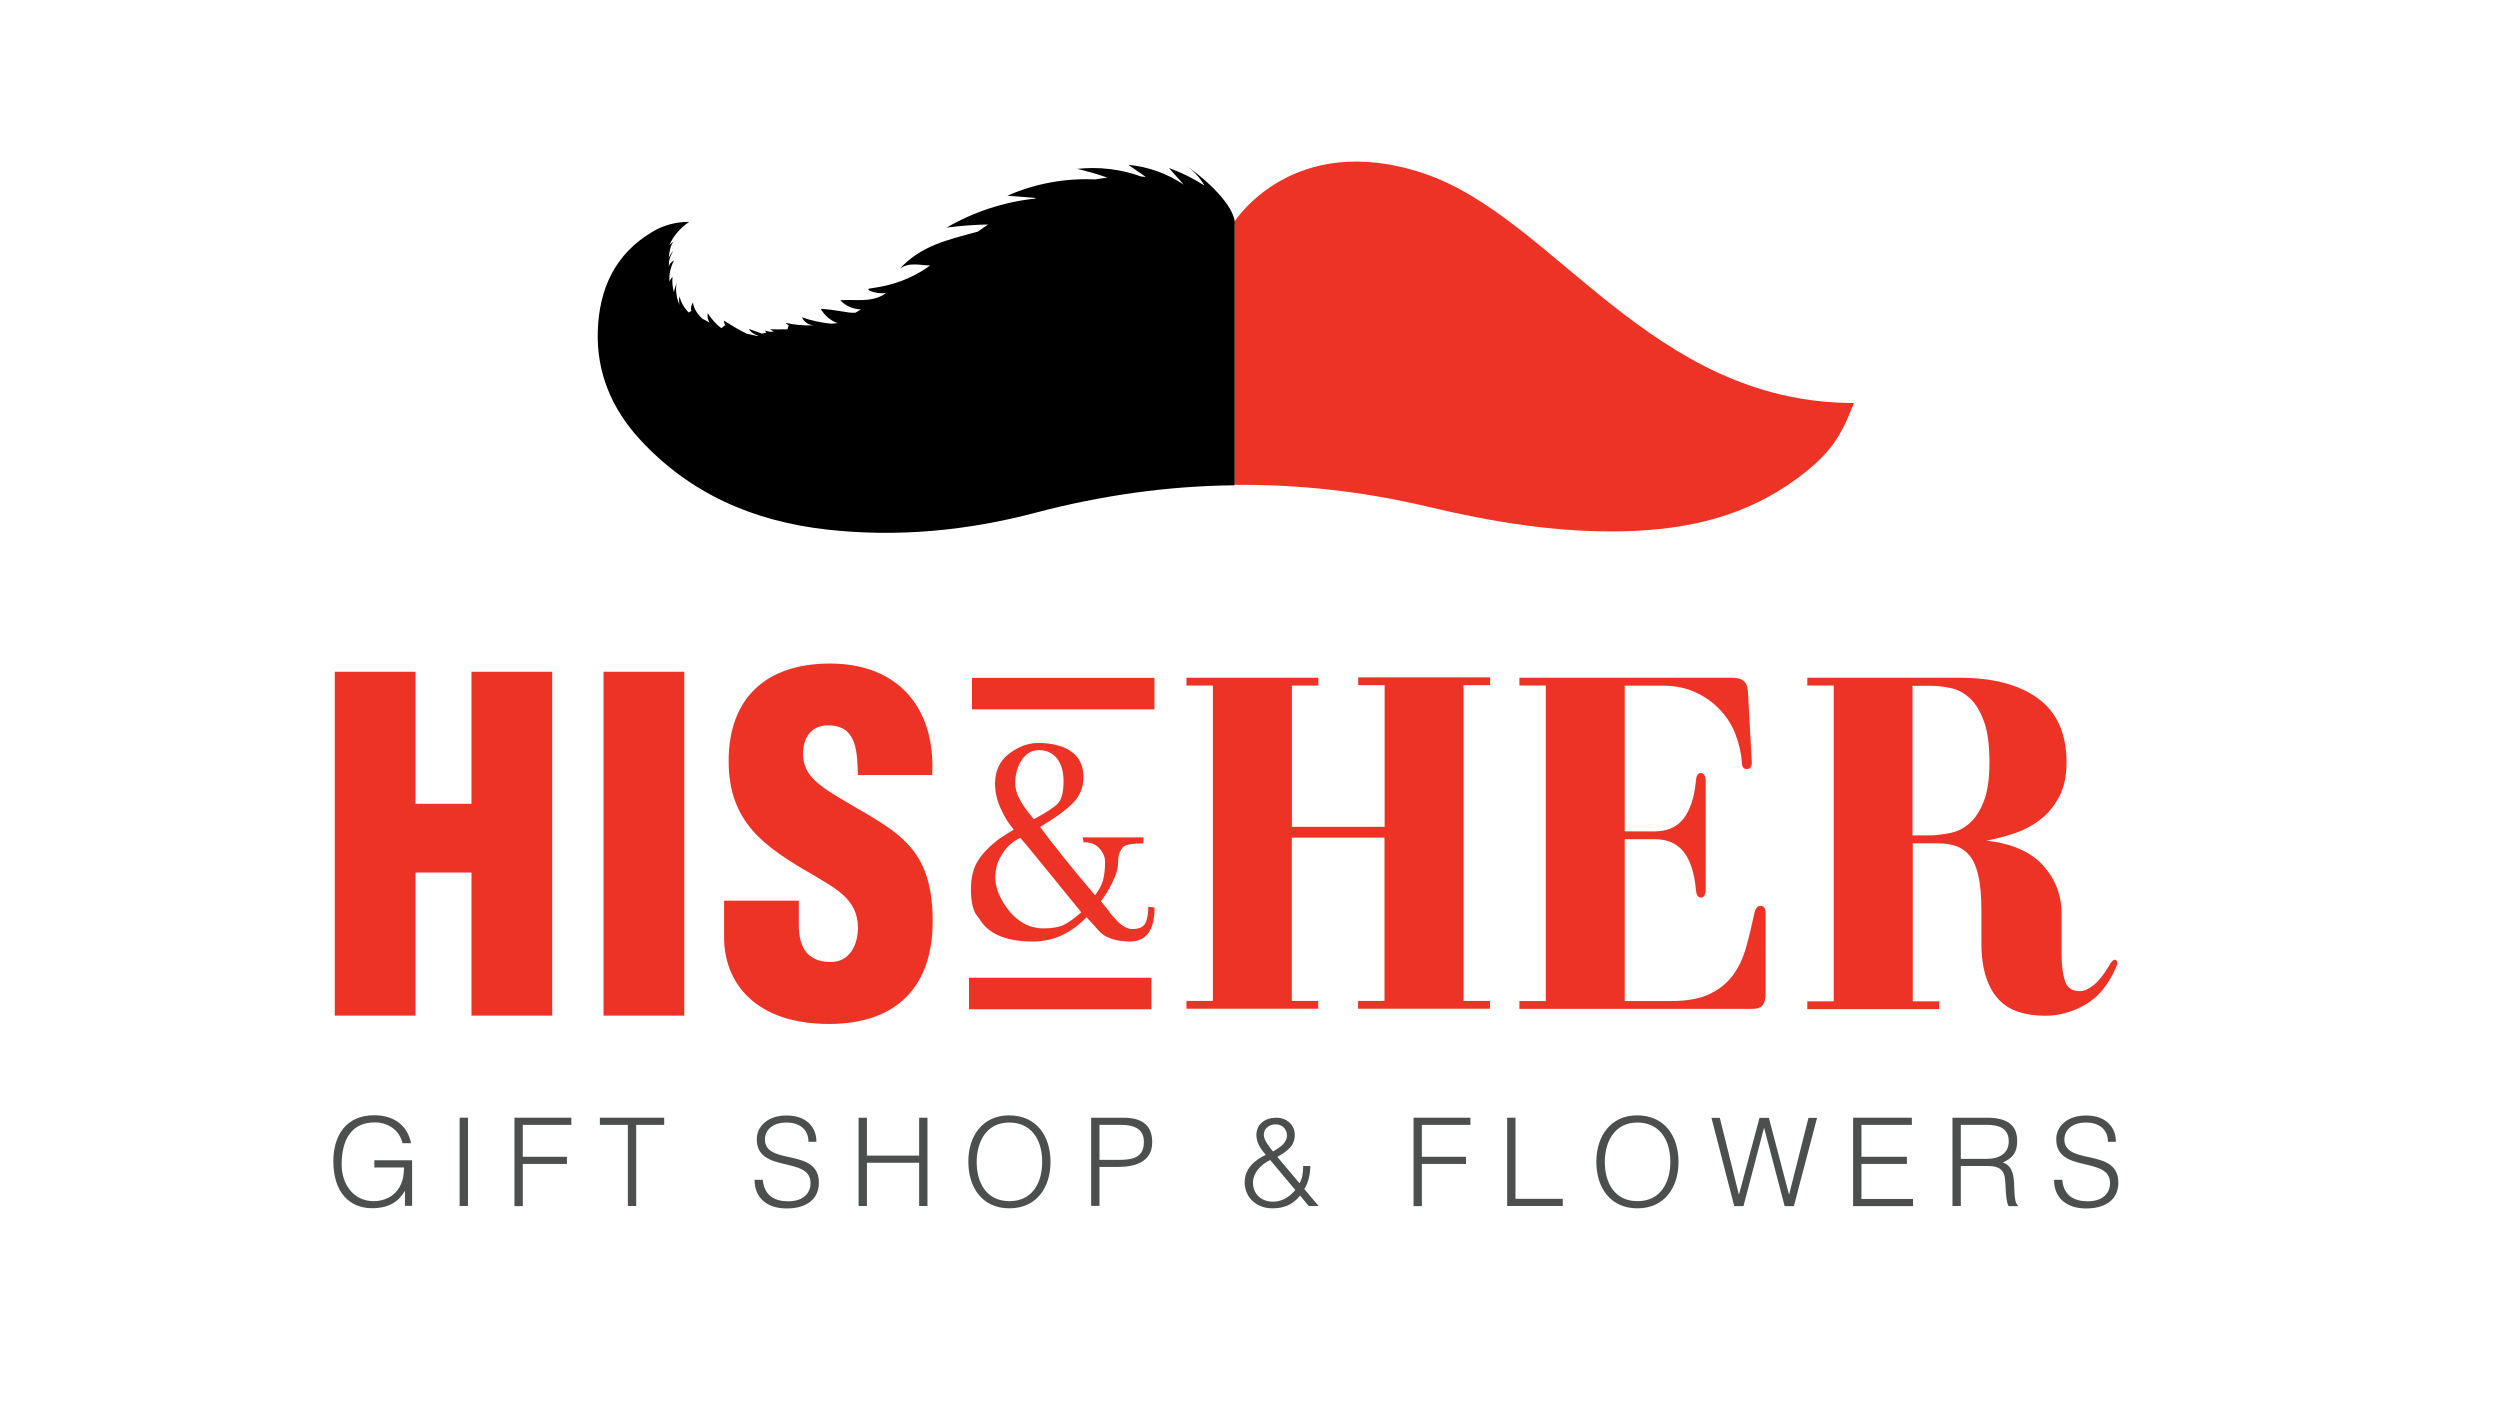
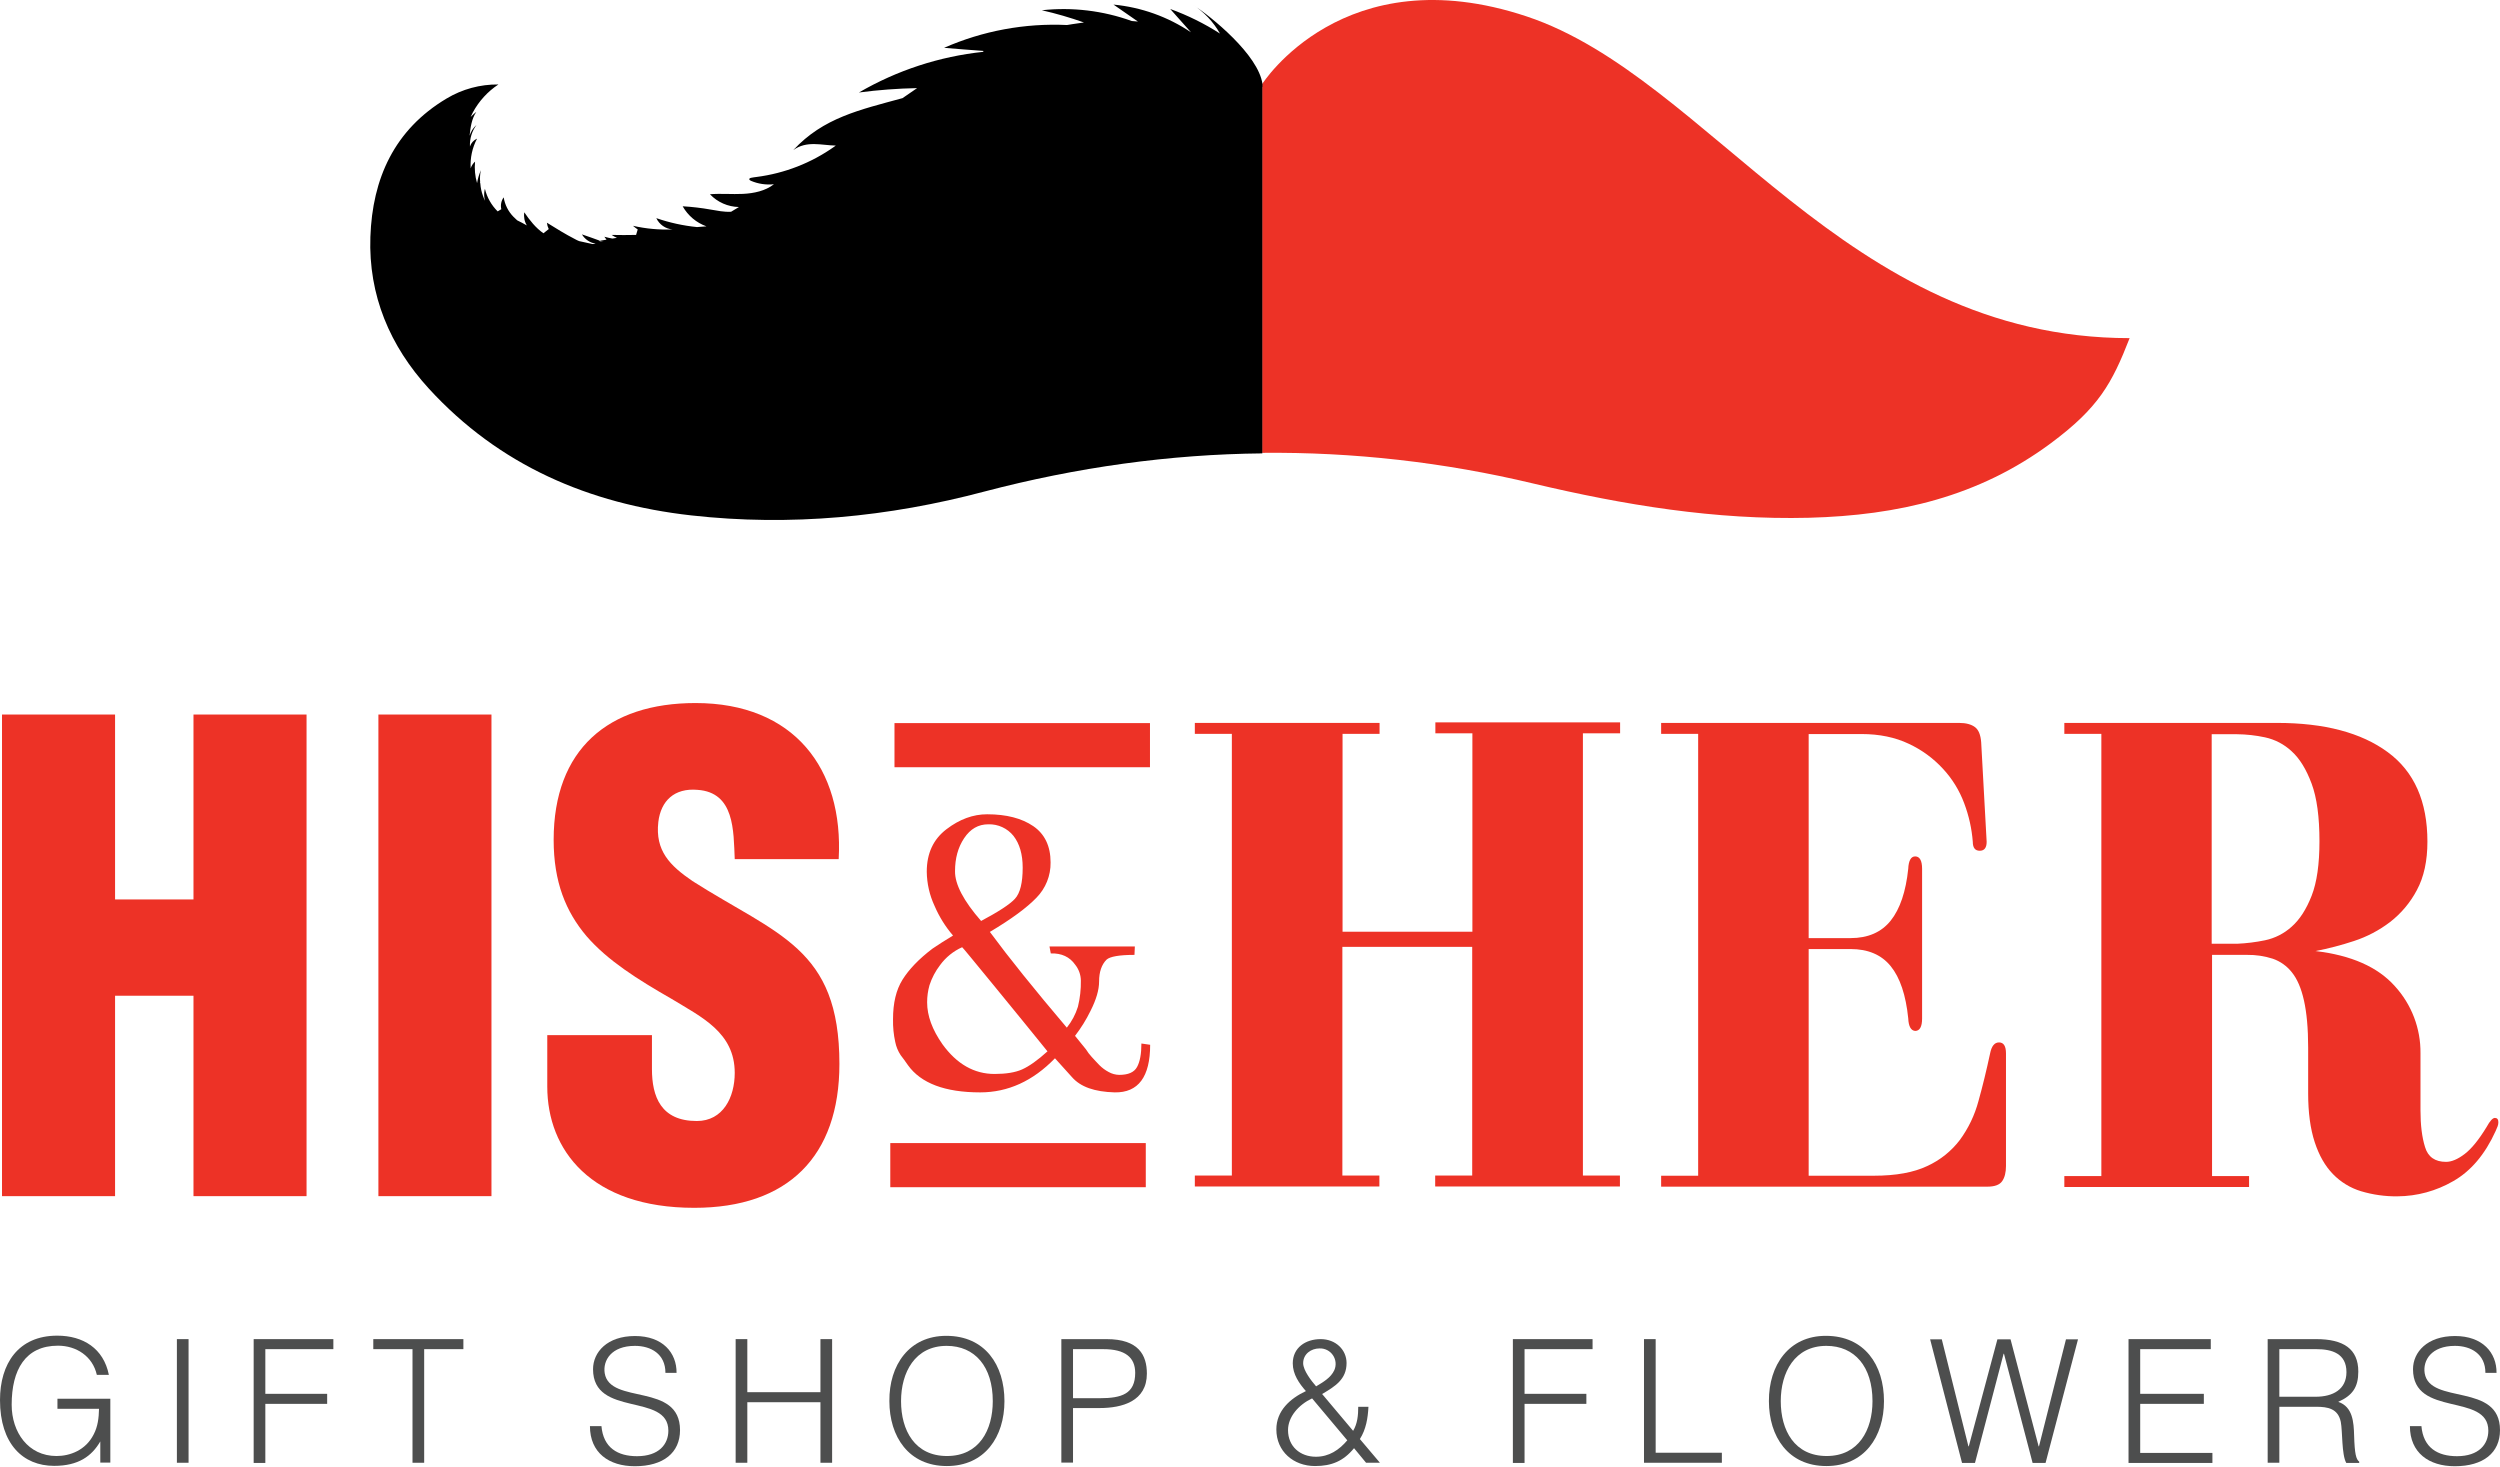
- <svg xmlns="http://www.w3.org/2000/svg" enable-background="new 0 0 1920 1080" viewBox="0 0 1920 1080">
-   <path d="m1423.8 309.5c-9.7 24.9-17 38.2-43.3 57.7-39.5 29.3-83.7 39.5-132.5 40.8-51.4 1.3-101.5-7-151.3-18.8-49.6-11.8-99.1-17.3-148.6-16.8v-202.2s44.6-70.6 145.1-37.1 174.2 176.4 330.6 176.4z" fill="#ed3226" />
-   <path d="m948.3 171.8v-1.6c-2.2-16.1-28.2-37.1-38.3-43.6 6.2 4 11.4 9.5 15 15.9-8.5-5.5-17.7-10-27.3-13.5 3.8 4.3 7.6 8.5 11.4 12.8-12.6-8.5-27.4-13.8-42.5-15.2 4.5 3.1 8.9 6.2 13.4 9.3-1.1-.1-2.3-.2-3.4-.3-15.7-5.7-32.7-7.7-49.3-5.9 7.8 1.8 15.5 4 23.1 6.7-2 .3-4.1.6-6.2.9-1 .2-2.1.3-3.1.5-23-1.1-46.3 3.2-67.4 12.5 7.2.6 14.3 1.2 21.5 1.7v.5c-24 2.5-47.4 10.2-68.2 22.3 10.6-1.4 21.3-2.2 31.9-2.4-2.7 1.8-5.3 3.6-8 5.5-23.4 6.4-43.4 10.7-59.9 28.5 7.4-5.4 15.6-2.6 23.3-2.5-.3.2-.5.4-.8.6-12.5 9-27.2 14.5-42.5 16.6-1.1.1-2.1.3-3.2.5-.3.1-.7.2-.9.5-.2.5.4.9.8 1.1 4 1.7 8.4 2.4 12.7 1.9-4.7 3.7-11 5-17 5.3s-12.1-.3-18.1.2c4.1 4.4 10 6.9 15.9 7-1.4.9-2.9 1.8-4.3 2.6 0 0 0 0-.1 0-3.8.2-7.5-.6-11.1-1.2-5.1-.9-10.1-1.5-15.3-1.8v.1c2.9 5 7.6 9.1 13 10.9-1.7.1-3.5.3-5.2.4-7.6-.8-15.2-2.4-22.3-4.9 1.6 3.5 5.1 5.9 8.9 6.2-7.3.3-14.6-.4-21.7-2 .8.7 1.7 1.4 2.6 2-.5 1.5-.5 1.5-.9 3-4.5.1-9 .1-13.4 0 .9.6 1.9 1.2 2.9 1.6-.8.1-1.7.3-2.5.4-1.5-.3-2.9-.6-4.4-1 .4.5.8 1.1 1.2 1.6-1.2.2-2.4.4-3.6.6.6.2 1.3.5 1.9.7-.8-.2-1.6-.4-2.4-.6.2 0 .3-.1.5-.1-3.3-1.2-6.6-2.4-9.9-3.5 1.6 2.7 4.4 4.6 7.5 5.1-.6.2-1.1.2-1.7.2-2.4-.5-4.9-1.1-7.3-1.6-.8-.3-1.6-.7-2.3-1.1-5.3-2.7-10.4-5.9-15.4-9 .1 1.2.5 2.4 1 3.5-1.5 1.2-1.4 1.1-2.9 2.3-4.2-2.9-7.6-7.2-10.5-11.5-.4 2.5.1 5.1 1.4 7.2-1.7-1-3.5-1.9-5.3-2.8-.7-.6-1.3-1.2-2-1.9-2.8-3-4.9-6.7-5.4-10.7-1.4 1.9-1.8 4.3-1.3 6.5-1 .6-.9.6-2 1.2-3.4-3.4-5.9-7.7-7-12.4-.4 1.5-.5 3.1-.3 4.7 0 .2.1.5.1.7.1.4.2.8.3 1.2-.5-.9-.9-1.9-1.2-2.8-.8-2.1-1.2-4.3-1.4-6.6-.1-.2-.1-.3-.1-.5-.1.1-.2.2-.2.3.1-.2.1-.4.2-.6-.2-2.2-.1-4.4.4-6.6-.9 2.3-1.8 4.7-2.1 7.1-1.1-3.8-1.5-7.8-1.1-11.8-1.1 1-1.9 2.2-2.4 3.7-.4-5.6.9-11.3 3.5-16.3-1.8.8-3.3 2.4-3.9 4.3-.2-4.2 1.1-8.5 3.6-11.8-1.8 1.6-3.1 3.6-3.8 5.9.5-4.6 1.1-9.2 3.7-13.1-1.1.9-2.1 1.8-3.1 2.8.4-.9.8-1.7 1.2-2.5 3.2-6.1 7.9-11.1 14-15.3-10.5 0-19.9 2.6-28.4 7.7-28.7 17.1-40.7 43.9-41.8 75.9s10.7 59.8 32 83.1c38.6 42.2 87.9 63.3 143.9 69.6 54.4 6.1 108.2.9 160.9-13.1 50.7-13.3 101.5-20.4 152.3-20.9v-200.9" />
-   <g fill="#ed3226">
-     <path d="m843.8 714.7-9.3-10.3c-12.1 12.5-25.8 18.7-41 18.7-19.3 0-32.5-5-39.6-14.9-1.4-2.1-2.8-3.9-4-5.5s-2.2-4-3-7.3-1.2-7.4-1.2-12.3v-.2c0-8.8 1.7-16 5.2-21.6 3.4-5.6 8.9-11.3 16.4-17 3.2-2.2 7-4.6 11.3-7.2-3.8-4.3-7.2-9.7-10.1-16.2s-4.3-12.7-4.3-18.8c0-10.1 3.6-17.8 10.8-23.3 7.2-5.4 14.6-8.2 22.3-8.2 10.6 0 19 2.2 25.3 6.5s9.5 11 9.5 19.9c0 7.5-2.6 14-7.8 19.4s-13.7 11.7-25.5 18.7c10.4 14.1 24.5 31.6 42.2 52.5 3-4 5.1-7.8 6.1-11.5s1.6-8.5 1.6-14.4c0-2.9-1-5.8-3.1-8.6-3-4.3-7.5-6.4-13.4-6.2l-.7-3.8h46.8l-.2 4.6c-8.3 0-13.4.9-15.3 2.6-2.7 2.7-4.1 6.7-4.1 12 0 4.6-1.6 10-4.7 16.1s-6 10.6-8.5 13.7l6 7.4c.6 1.1 1.7 2.5 3.1 4.1s2.9 3.1 4.3 4.6c1.4 1.4 3.1 2.7 5 3.7s3.8 1.6 5.8 1.6c5 0 8.2-1.4 9.8-4.3s2.4-7.2 2.4-12.9l4.8.7c0 17.6-6.5 26.3-19.4 26.1-11.1-.3-18.8-3-23.5-8.4zm-42.4-1.7c6.2 0 11.3-.8 15.1-2.5s8.5-5 13.9-9.9c-8.2-10.1-17.9-22.1-29.4-36.1-11.4-14-17.2-21-17.4-21-5.1 2.4-9.2 5.7-12.1 9.8-3 4.2-4.9 7.8-5.8 11s-1.3 6.3-1.3 9.4c0 7.4 2.8 15 8.4 23 7.9 10.9 17.4 16.3 28.6 16.3zm-7.4-83.9c9.4-5 15.6-9 18.5-12.1s4.3-8.8 4.3-17.1c0-7.4-1.7-13.1-5-17.4-3.4-4.2-8-6.4-13.9-6.4-5.4 0-9.8 2.5-13.2 7.6-3.4 5-5 11.1-5 18.1-.1 7.2 4.7 16.3 14.3 27.3z" />
-     <path d="m1012.5 526.5h-20.3v108.5h71.2v-108.8h-20.3v-6h101.3v6h-20.4v242.5h20.3v6h-101.3v-6h20.3v-125.4h-71.2v125.4h20.3v6h-101.2v-6h20.3v-242.2h-20.3v-6h101.3z" />
-     <path d="m1302.4 682.5c-1.3-12.8-4.5-22.3-9.6-28.6-5.2-6.3-12.5-9.4-22-9.4h-23v124.3h35.8c12.1 0 21.8-1.8 29.2-5.3s13.4-8.3 17.9-14.3 7.9-13.1 10.2-21.3 4.4-16.9 6.4-26.2c.8-4 2.4-6 4.9-6s3.8 2 3.8 6v61.8c0 3.5-.7 6.3-2.1 8.3s-4.1 3-8.1 3h-178.9v-6h20.3v-242.3h-20.3v-6h163.4c3.8 0 6.7.8 8.7 2.3s3.1 4.3 3.4 8.3l3 54.6c0 3.3-1.3 4.9-3.8 4.9s-3.8-1.6-3.8-4.9c-.5-7-2.1-14.1-4.7-21.1s-6.5-13.4-11.7-19c-5.1-5.6-11.4-10.2-18.8-13.7s-16-5.3-25.8-5.3h-29v111.9h23c9.5 0 16.9-3.2 22-9.6s8.3-15.9 9.6-28.4c.2-4.5 1.5-6.8 3.8-6.8 2.5 0 3.8 2.3 3.8 6.8v82.1c0 4.5-1.3 6.8-3.8 6.8-2.3-.2-3.6-2.4-3.8-6.9z" />
-     <path d="m1585.8 753.1c1.6 5.4 5.5 8.1 11.5 8.1 3 0 6.4-1.4 10.2-4.3s7.8-7.8 12.1-14.9c1.8-3.3 3.3-4.9 4.5-4.9 1.3 0 1.9.8 1.9 2.3 0 .8-.1 1.5-.4 2.3s-.6 1.6-1.1 2.6c-5.8 12.8-13.6 22-23.3 27.5-9.8 5.5-20 8.3-30.5 8.3-7.3 0-13.9-.9-20-2.8-6-1.9-11.2-5-15.4-9.4-4.3-4.4-7.6-10.2-10-17.5s-3.6-16.2-3.6-26.7v-25.2c0-10.5-.8-19.1-2.3-25.8s-3.7-11.8-6.6-15.4-6.4-6.1-10.5-7.5-8.9-2.1-14.1-2.1h-19.2v121.3h20.3v6h-101.3v-6h20.3v-242.5h-20.3v-6h116.7c25.9 0 46.1 5.3 60.6 16 14.6 10.7 21.8 27.1 21.8 49.1 0 10.5-1.9 19.4-5.8 26.6s-8.8 13-14.7 17.5-12.5 8-19.8 10.4-14.3 4.2-21.1 5.5c19.6 2.3 34.1 8.7 43.5 19.2s14.1 22.9 14.1 36.9v31.3c0 8 .8 14.7 2.5 20.1zm-87.8-113.4c5.4-1.1 10.3-3.6 14.7-7.5s8-9.5 10.9-16.9 4.3-17.4 4.3-29.9c0-13.3-1.4-23.8-4.3-31.6s-6.5-13.7-10.9-17.7-9.3-6.6-14.7-7.7-10.5-1.7-15.3-1.7h-13.9v114.9h13.9c4.8-.2 9.9-.8 15.3-1.9z" />
-     <path d="m257.1 780v-264.1h62v101.4h43v-101.4h62v264.1h-62v-109.9h-43v109.9z" />
-     <path d="m463.5 780v-264.1h62v264.1z" />
-     <path d="m613.5 691.6v18.7c0 15.1 4.9 28.5 24.6 28.5 14.4 0 20.8-13 20.8-26.4 0-22.2-18.3-30.6-34.5-40.5-19-10.9-35.2-21.1-46.8-34.5-11.3-13.4-18-29.6-18-52.8 0-49.6 29.9-75 77.8-75 53.9 0 81.3 35.9 78.5 85.6h-57c-.7-15.5 0-36.6-20.4-38-12.7-1.1-20.1 6-21.5 17.6-1.8 15.8 6.3 23.9 18.7 32.4 23.2 14.8 43.3 23.9 57.7 37.3s22.9 31 22.9 63c0 50.7-28.2 78.9-79.6 78.9-56.7 0-80.6-31.7-80.6-66.5v-28.2h57.4z" />
+ <svg xmlns="http://www.w3.org/2000/svg" viewBox="0 0 1370.9 804.02">
+   <g transform="translate(-256 -124.08)">
+     <path d="m1423.8 309.5c-9.7 24.9-17 38.2-43.3 57.7-39.5 29.3-83.7 39.5-132.5 40.8-51.4 1.3-101.5-7-151.3-18.8a612.75 612.75 0 0 0 -148.6-16.8v-202.2s44.6-70.6 145.1-37.1 174.2 176.4 330.6 176.4z" fill="#ed3226" />
+     <path d="m948.3 171.8v-1.6c-2.2-16.1-28.2-37.1-38.3-43.6a45.68 45.68 0 0 1 15 15.9 136 136 0 0 0 -27.3-13.5c3.8 4.3 7.6 8.5 11.4 12.8a91.63 91.63 0 0 0 -42.5-15.2c4.5 3.1 8.9 6.2 13.4 9.3l-3.4-.3a110.2 110.2 0 0 0 -49.3-5.9 209.75 209.75 0 0 1 23.1 6.7l-6.2.9c-1 .2-2.1.3-3.1.5a150.14 150.14 0 0 0 -67.4 12.5c7.2.6 14.3 1.2 21.5 1.7v.5a171.49 171.49 0 0 0 -68.2 22.3 285.3 285.3 0 0 1 31.9-2.4c-2.7 1.8-5.3 3.6-8 5.5-23.4 6.4-43.4 10.7-59.9 28.5 7.4-5.4 15.6-2.6 23.3-2.5-.3.2-.5.4-.8.6a94.59 94.59 0 0 1 -42.5 16.6c-1.1.1-2.1.3-3.2.5a1.62 1.62 0 0 0 -.9.5c-.2.5.4.9.8 1.1a25.17 25.17 0 0 0 12.7 1.9c-4.7 3.7-11 5-17 5.3s-12.1-.3-18.1.2a22.46 22.46 0 0 0 15.9 7c-1.4.9-2.9 1.8-4.3 2.6h-.1c-3.8.2-7.5-.6-11.1-1.2a130.32 130.32 0 0 0 -15.3-1.8v.1a24.4 24.4 0 0 0 13 10.9c-1.7.1-3.5.3-5.2.4a98.63 98.63 0 0 1 -22.3-4.9 10.83 10.83 0 0 0 8.9 6.2 83.22 83.22 0 0 1 -21.7-2 25.6 25.6 0 0 0 2.6 2c-.5 1.5-.5 1.5-.9 3-4.5.1-9 .1-13.4 0a16.41 16.41 0 0 0 2.9 1.6c-.8.1-1.7.3-2.5.4-1.5-.3-2.9-.6-4.4-1 .4.5.8 1.1 1.2 1.6l-3.6.6c.6.2 1.3.5 1.9.7l-2.4-.6c.2 0 .3-.1.5-.1-3.3-1.2-6.6-2.4-9.9-3.5a10.8 10.8 0 0 0 7.5 5.1 5 5 0 0 1 -1.7.2c-2.4-.5-4.9-1.1-7.3-1.6a16.27 16.27 0 0 1 -2.3-1.1c-5.3-2.7-10.4-5.9-15.4-9a10.8 10.8 0 0 0 1 3.5c-1.5 1.2-1.4 1.1-2.9 2.3-4.2-2.9-7.6-7.2-10.5-11.5a10.6 10.6 0 0 0 1.4 7.2c-1.7-1-3.5-1.9-5.3-2.8-.7-.6-1.3-1.2-2-1.9a19.59 19.59 0 0 1 -5.4-10.7 8 8 0 0 0 -1.3 6.5c-1 .6-.9.6-2 1.2a26.08 26.08 0 0 1 -7-12.4 12.33 12.33 0 0 0 -.3 4.7c0 .2.1.5.1.7l.3 1.2a16.86 16.86 0 0 1 -1.2-2.8 24.26 24.26 0 0 1 -1.4-6.6.9.9 0 0 1 -.1-.5c-.1.1-.2.2-.2.3.1-.2.1-.4.2-.6a21 21 0 0 1 .4-6.6 30.38 30.38 0 0 0 -2.1 7.1 31.24 31.24 0 0 1 -1.1-11.8 8.5 8.5 0 0 0 -2.4 3.7 30.86 30.86 0 0 1 3.5-16.3 7.21 7.21 0 0 0 -3.9 4.3 18.36 18.36 0 0 1 3.6-11.8 12.84 12.84 0 0 0 -3.8 5.9c.5-4.6 1.1-9.2 3.7-13.1a41.21 41.21 0 0 0 -3.1 2.8c.4-.9.8-1.7 1.2-2.5a42.52 42.52 0 0 1 14-15.3 54 54 0 0 0 -28.4 7.7c-28.7 17.1-40.7 43.9-41.8 75.9s10.7 59.8 32 83.1c38.6 42.2 87.9 63.3 143.9 69.6 54.4 6.1 108.2.9 160.9-13.1 50.7-13.3 101.5-20.4 152.3-20.9v-200.9" />
+     <path d="m843.8 714.7-9.3-10.3c-12.1 12.5-25.8 18.7-41 18.7-19.3 0-32.5-5-39.6-14.9-1.4-2.1-2.8-3.9-4-5.5a20.26 20.26 0 0 1 -3-7.3 53.23 53.23 0 0 1 -1.2-12.3v-.2c0-8.8 1.7-16 5.2-21.6s8.9-11.3 16.4-17c3.2-2.2 7-4.6 11.3-7.2a63.2 63.2 0 0 1 -10.1-16.2 45.72 45.72 0 0 1 -4.3-18.8c0-10.1 3.6-17.8 10.8-23.3s14.6-8.2 22.3-8.2c10.6 0 19 2.2 25.3 6.5s9.5 11 9.5 19.9a27 27 0 0 1 -7.8 19.4c-5.2 5.4-13.7 11.7-25.5 18.7q15.6 21.15 42.2 52.5a34.88 34.88 0 0 0 6.1-11.5 56.16 56.16 0 0 0 1.6-14.4 14.21 14.21 0 0 0 -3.1-8.6c-3-4.3-7.5-6.4-13.4-6.2l-.7-3.8h46.8l-.2 4.6c-8.3 0-13.4.9-15.3 2.6-2.7 2.7-4.1 6.7-4.1 12 0 4.6-1.6 10-4.7 16.1a79.62 79.62 0 0 1 -8.5 13.7l6 7.4a25.8 25.8 0 0 0 3.1 4.1c1.4 1.6 2.9 3.1 4.3 4.6a20.94 20.94 0 0 0 5 3.7 12.36 12.36 0 0 0 5.8 1.6c5 0 8.2-1.4 9.8-4.3s2.4-7.2 2.4-12.9l4.8.7c0 17.6-6.5 26.3-19.4 26.1-11.1-.3-18.8-3-23.5-8.4zm-42.4-1.7c6.2 0 11.3-.8 15.1-2.5s8.5-5 13.9-9.9c-8.2-10.1-17.9-22.1-29.4-36.1s-17.2-21-17.4-21a30.35 30.35 0 0 0 -12.1 9.8 36.85 36.85 0 0 0 -5.8 11 34.35 34.35 0 0 0 -1.3 9.4c0 7.4 2.8 15 8.4 23 7.9 10.9 17.4 16.3 28.6 16.3zm-7.4-83.9c9.4-5 15.6-9 18.5-12.1s4.3-8.8 4.3-17.1c0-7.4-1.7-13.1-5-17.4a17 17 0 0 0 -13.9-6.4c-5.4 0-9.8 2.5-13.2 7.6s-5 11.1-5 18.1c-.1 7.2 4.7 16.3 14.3 27.3z" fill="#ed3226" />
+     <path d="m1012.5 526.5h-20.3v108.5h71.2v-108.8h-20.3v-6h101.3v6h-20.4v242.5h20.3v6h-101.3v-6h20.3v-125.4h-71.2v125.4h20.3v6h-101.2v-6h20.3v-242.2h-20.3v-6h101.3z" fill="#ed3226" />
+     <path d="m1302.4 682.5c-1.3-12.8-4.5-22.3-9.6-28.6s-12.5-9.4-22-9.4h-23v124.3h35.8c12.1 0 21.8-1.8 29.2-5.3a47.17 47.17 0 0 0 17.9-14.3 63.84 63.84 0 0 0 10.2-21.3c2.3-8.2 4.4-16.9 6.4-26.2.8-4 2.4-6 4.9-6s3.8 2 3.8 6v61.8c0 3.5-.7 6.3-2.1 8.3s-4.1 3-8.1 3h-178.9v-6h20.3v-242.3h-20.3v-6h163.4c3.8 0 6.7.8 8.7 2.3s3.1 4.3 3.4 8.3l3 54.6c0 3.3-1.3 4.9-3.8 4.9s-3.8-1.6-3.8-4.9a76.36 76.36 0 0 0 -4.7-21.1 56.85 56.85 0 0 0 -11.7-19 59.66 59.66 0 0 0 -18.8-13.7c-7.4-3.5-16-5.3-25.8-5.3h-29v111.9h23c9.5 0 16.9-3.2 22-9.6s8.3-15.9 9.6-28.4c.2-4.5 1.5-6.8 3.8-6.8 2.5 0 3.8 2.3 3.8 6.8v82.1c0 4.5-1.3 6.8-3.8 6.8-2.3-.2-3.6-2.4-3.8-6.9z" fill="#ed3226" />
+     <path d="m1585.8 753.1c1.6 5.4 5.5 8.1 11.5 8.1 3 0 6.4-1.4 10.2-4.3s7.8-7.8 12.1-14.9c1.8-3.3 3.3-4.9 4.5-4.9s1.9.8 1.9 2.3a6.2 6.2 0 0 1 -.4 2.3 24.9 24.9 0 0 1 -1.1 2.6c-5.8 12.8-13.6 22-23.3 27.5a61.67 61.67 0 0 1 -30.5 8.3 66.69 66.69 0 0 1 -20-2.8 35.9 35.9 0 0 1 -15.4-9.4c-4.3-4.4-7.6-10.2-10-17.5s-3.6-16.2-3.6-26.7v-25.2c0-10.5-.8-19.1-2.3-25.8s-3.7-11.8-6.6-15.4a22.77 22.77 0 0 0 -10.5-7.5 44 44 0 0 0 -14.1-2.1h-19.2v121.3h20.3v6h-101.3v-6h20.3v-242.5h-20.3v-6h116.7q38.85 0 60.6 16c14.6 10.7 21.8 27.1 21.8 49.1 0 10.5-1.9 19.4-5.8 26.6a53.86 53.86 0 0 1 -14.7 17.5 66.89 66.89 0 0 1 -19.8 10.4 169 169 0 0 1 -21.1 5.5q29.4 3.45 43.5 19.2a53.74 53.74 0 0 1 14.1 36.9v31.3c0 8 .8 14.7 2.5 20.1zm-87.8-113.4a31.33 31.33 0 0 0 14.7-7.5c4.4-3.9 8-9.5 10.9-16.9s4.3-17.4 4.3-29.9c0-13.3-1.4-23.8-4.3-31.6s-6.5-13.7-10.9-17.7a30.82 30.82 0 0 0 -14.7-7.7 77 77 0 0 0 -15.3-1.7h-13.9v114.9h13.9a96.76 96.76 0 0 0 15.3-1.9z" fill="#ed3226" />
+     <path d="m257.1 780v-264.1h62v101.4h43v-101.4h62v264.1h-62v-109.9h-43v109.9z" fill="#ed3226" />
+     <path d="m463.5 780v-264.1h62v264.1z" fill="#ed3226" />
+     <path d="m613.5 691.6v18.7c0 15.1 4.9 28.5 24.6 28.5 14.4 0 20.8-13 20.8-26.4 0-22.2-18.3-30.6-34.5-40.5-19-10.9-35.2-21.1-46.8-34.5-11.3-13.4-18-29.6-18-52.8 0-49.6 29.9-75 77.8-75 53.9 0 81.3 35.9 78.5 85.6h-57c-.7-15.5 0-36.6-20.4-38-12.7-1.1-20.1 6-21.5 17.6-1.8 15.8 6.3 23.9 18.7 32.4 23.2 14.8 43.3 23.9 57.7 37.3s22.9 31 22.9 63c0 50.7-28.2 78.9-79.6 78.9-56.7 0-80.6-31.7-80.6-66.5v-28.2h57.4z" fill="#ed3226" />
+     <g fill="#4d4e4e">
+       <path d="m287.5 896.6v-5.5h29v35h-5.5v-11.6c-4.7 8.1-12 13.4-25.3 13.4-17.1 0-29.7-12-29.7-36.1 0-19.9 10-35.3 31.4-35.3 14.2 0 25.4 7 28.3 21.5h-6.6c-2.3-10.2-11.2-16-21.3-16-17.9 0-25.4 13.2-25.4 32.4 0 15 9 28.1 24.6 28.1 7.3 0 16-3.1 20.4-11.9 2.2-4.2 2.8-8.9 2.9-14z" />
+       <path d="m353 926.2v-67.8h6.4v67.8z" />
+       <path d="m395.1 926.2v-67.8h43.7v5.5h-37.3v24.5h33.9v5.5h-33.9v32.4h-6.4z" />
+       <path d="m460.8 858.4h49.3v5.5h-21.5v62.3h-6.4v-62.3h-21.5v-5.5z" />
+       <path d="m585.8 906c1 12.1 9.1 16.6 19.5 16.6 12.1 0 17.2-6.6 17.2-14 0-21-41.3-7.1-41.3-33.7 0-9.4 7.8-18.2 23-18.2s22.9 9.2 22.8 20.2h-6.1c0-10.4-8-14.8-16.7-14.8-13 0-17.7 8-16.6 15 2.9 17.5 41.3 4.9 41.3 31.2 0 12.4-9.1 19.8-24.8 19.8-14.1 0-24.6-7.3-24.6-22h6.3z" />
+       <path d="m659.4 926.2v-67.8h6.4v29.1h40.1v-29.1h6.4v67.8h-6.4v-33.2h-40.1v33.2z" />
+       <path d="m774.9 856.6c21.2 0 31.9 15.9 31.9 35.8 0 19.5-10.7 35.6-31.6 35.6s-31.5-16.1-31.5-35.6c-.2-19.8 10.9-35.8 31.2-35.8zm25.5 35.8c0-18.8-9.7-30.3-25.3-30.3-17.4 0-25 14.6-25 30.3 0 16 7.5 30.1 25.2 30.1s25.1-14.3 25.1-30.1z" />
+       <path d="m838 926.2v-67.8h24.8c17.6 0 22.1 8.8 22.1 18.9 0 15.2-13.5 18.9-26 18.9h-14.5v29.9h-6.4zm21.1-35.4c12 0 19.4-2.4 19.4-13.9 0-8.5-5.5-13-17.5-13h-16.6v26.9z" />
+       <path d="m998 908.7c2.4-4 2.8-8.6 2.8-13.2h5.6c-.3 6.1-1.3 12.4-4.7 17.7l11 13h-7.6l-6.6-8c-5.8 7.1-12.3 9.8-21.4 9.8-11.8 0-21.2-8-21.2-20.1 0-10.2 7.5-16.9 16.2-21-3.7-4.2-7.2-9.2-7.2-15.2 0-8.6 7-13.3 15.3-13.3s14.2 5.9 14.2 13.1c0 9-6.3 12.8-13.4 17zm-22.5-17.8c-7.4 3.5-13.2 10.1-13.2 17.4 0 8.9 6.6 14.6 15.3 14.6 7.2 0 12.7-3.7 17.2-9zm4.1-27.4c-4.7 0-9 3.1-9 8.1 0 4 4.6 9.8 7.1 12.7 3.8-2.3 8.1-4.7 10-8.9a8.51 8.51 0 0 0 -8.1-11.9z" />
+       <path d="m1085.6 926.2v-67.8h43.7v5.5h-37.3v24.5h33.9v5.5h-33.9v32.4h-6.4z" />
+       <path d="m1157.5 926.2v-67.8h6.4v62.3h36.3v5.5z" />
+       <path d="m1257.2 856.6c21.2 0 31.9 15.9 31.9 35.8 0 19.5-10.7 35.6-31.6 35.6s-31.5-16.1-31.5-35.6c-.1-19.8 11-35.8 31.2-35.8zm25.6 35.8c0-18.8-9.7-30.3-25.3-30.3-17.4 0-25 14.6-25 30.3 0 16 7.5 30.1 25.2 30.1 17.5 0 25.1-14.3 25.1-30.1z" />
+       <path d="m1373.9 917.2h.2l14.8-58.7h6.6l-17.8 67.8h-7.1l-15.7-59.9h-.2l-15.7 59.9h-7.1l-17.5-67.8h6.4l14.6 58.7h.2l15.7-58.7h7.2z" />
+       <path d="m1423.2 926.2v-67.8h45.1v5.5h-38.7v24.5h34.9v5.5h-34.9v26.9h39.6v5.5h-46z" />
+       <path d="m1505.9 895.4v30.8h-6.4v-67.8h26.6c14.9 0 23.1 5.3 23.1 17.8 0 8.6-3.2 13.1-11 16.6 8 2.7 8.5 11.2 8.7 18.4.3 10.3 1.1 13.1 2.8 14.4v.7h-7.1c-2.6-4.6-2-17.3-3-22.5-1.5-7.3-7.1-8.3-13.5-8.3h-20.2zm19.9-5.4c9.5 0 16.9-4 16.9-13.5 0-10.2-7.9-12.6-16.5-12.6h-20.3v26.1z" />
+       <path d="m1583.8 906c1 12.1 9.1 16.6 19.5 16.6 12.1 0 17.2-6.6 17.2-14 0-21-41.3-7.1-41.3-33.7 0-9.4 7.8-18.2 23-18.2s22.9 9.2 22.8 20.2h-6.1c0-10.4-8-14.8-16.7-14.8-13 0-17.7 8-16.6 15 2.9 17.5 41.3 4.9 41.3 31.2 0 12.4-9.1 19.8-24.8 19.8-14.1 0-24.6-7.3-24.6-22h6.3z" />
+     </g>
+     <path d="m744.2 750.9h140.1v24.2h-140.1z" fill="#ed3226" />
+     <path d="m746.5 520.6h140.1v24.2h-140.1z" fill="#ed3226" />
  </g>
-   <g fill="#4d4e4e">
-     <path d="m287.5 896.6v-5.5h29v35h-5.5v-11.6c-4.7 8.1-12 13.4-25.3 13.4-17.1 0-29.7-12-29.7-36.1 0-19.9 10-35.3 31.4-35.3 14.2 0 25.4 7 28.3 21.5h-6.6c-2.3-10.2-11.2-16-21.3-16-17.9 0-25.4 13.2-25.4 32.4 0 15 9 28.1 24.6 28.1 7.3 0 16-3.1 20.4-11.9 2.2-4.2 2.8-8.9 2.9-14z" />
-     <path d="m353 926.2v-67.8h6.4v67.8z" />
-     <path d="m395.1 926.2v-67.8h43.7v5.5h-37.3v24.5h33.9v5.5h-33.9v32.4h-6.4z" />
-     <path d="m460.8 858.4h49.3v5.5h-21.5v62.3h-6.4v-62.3h-21.5v-5.5z" />
-     <path d="m585.8 906c1 12.1 9.1 16.6 19.5 16.6 12.1 0 17.2-6.6 17.2-14 0-21-41.3-7.1-41.3-33.7 0-9.4 7.8-18.2 23-18.2 15.3 0 22.9 9.2 22.8 20.2h-6.1c0-10.4-8-14.8-16.7-14.8-13 0-17.7 8-16.6 15 2.9 17.5 41.3 4.9 41.3 31.2 0 12.4-9.1 19.8-24.8 19.8-14.1 0-24.6-7.3-24.6-22h6.3z" />
-     <path d="m659.4 926.2v-67.8h6.4v29.1h40.1v-29.1h6.4v67.8h-6.4v-33.2h-40.1v33.2z" />
-     <path d="m774.9 856.6c21.2 0 31.9 15.9 31.9 35.8 0 19.5-10.7 35.6-31.6 35.6s-31.5-16.1-31.5-35.6c-.2-19.8 10.9-35.8 31.2-35.8zm25.5 35.8c0-18.8-9.7-30.3-25.3-30.3-17.4 0-25 14.6-25 30.3 0 16 7.5 30.1 25.2 30.1 17.6 0 25.1-14.3 25.1-30.1z" />
-     <path d="m838 926.2v-67.8h24.8c17.6 0 22.1 8.8 22.1 18.9 0 15.2-13.5 18.9-26 18.9h-14.5v29.9h-6.4zm21.1-35.4c12 0 19.4-2.4 19.4-13.9 0-8.5-5.5-13-17.5-13h-16.6v26.9z" />
-     <path d="m998 908.7c2.4-4 2.8-8.6 2.8-13.2h5.6c-.3 6.1-1.3 12.4-4.7 17.7l11 13h-7.6l-6.6-8c-5.8 7.1-12.3 9.8-21.4 9.8-11.8 0-21.2-8-21.2-20.1 0-10.2 7.5-16.9 16.2-21-3.7-4.2-7.2-9.2-7.2-15.2 0-8.6 7-13.3 15.3-13.3 8.4 0 14.2 5.9 14.2 13.1 0 9-6.3 12.8-13.4 17zm-22.5-17.8c-7.4 3.5-13.2 10.1-13.2 17.4 0 8.9 6.6 14.6 15.3 14.6 7.2 0 12.7-3.7 17.2-9zm4.1-27.4c-4.7 0-9 3.1-9 8.1 0 4 4.6 9.8 7.1 12.7 3.8-2.3 8.1-4.7 10-8.9 2.2-5.1-1-11.9-8.1-11.9z" />
-     <path d="m1085.6 926.2v-67.8h43.7v5.5h-37.3v24.5h33.9v5.5h-33.9v32.4h-6.4z" />
-     <path d="m1157.5 926.2v-67.8h6.4v62.3h36.3v5.5z" />
-     <path d="m1257.2 856.6c21.2 0 31.9 15.9 31.9 35.8 0 19.5-10.7 35.6-31.6 35.6s-31.5-16.1-31.5-35.6c-.1-19.8 11-35.8 31.2-35.8zm25.6 35.8c0-18.8-9.7-30.3-25.3-30.3-17.4 0-25 14.6-25 30.3 0 16 7.5 30.1 25.2 30.1 17.5 0 25.1-14.3 25.1-30.1z" />
-     <path d="m1373.9 917.2h.2l14.8-58.7h6.6l-17.8 67.8h-7.1l-15.7-59.9h-.2l-15.7 59.9h-7.1l-17.5-67.8h6.4l14.6 58.7h.2l15.7-58.7h7.2z" />
-     <path d="m1423.2 926.2v-67.8h45.1v5.5h-38.7v24.5h34.9v5.5h-34.9v26.9h39.6v5.5h-46z" />
-     <path d="m1505.9 895.4v30.8h-6.4v-67.8h26.6c14.9 0 23.1 5.3 23.1 17.8 0 8.6-3.2 13.1-11 16.6 8 2.7 8.5 11.2 8.7 18.4.3 10.3 1.1 13.1 2.8 14.4v.7h-7.1c-2.6-4.6-2-17.3-3-22.5-1.5-7.3-7.1-8.3-13.5-8.3h-20.2zm19.9-5.4c9.5 0 16.9-4 16.9-13.5 0-10.2-7.9-12.6-16.5-12.6h-20.3v26.1z" />
-     <path d="m1583.8 906c1 12.1 9.1 16.6 19.5 16.6 12.1 0 17.2-6.6 17.2-14 0-21-41.3-7.1-41.3-33.7 0-9.4 7.8-18.2 23-18.2 15.3 0 22.9 9.2 22.8 20.2h-6.1c0-10.4-8-14.8-16.7-14.8-13 0-17.7 8-16.6 15 2.9 17.5 41.3 4.9 41.3 31.2 0 12.4-9.1 19.8-24.8 19.8-14.1 0-24.6-7.3-24.6-22h6.3z" />
-   </g>
-   <path d="m744.2 750.9h140.1v24.2h-140.1z" fill="#ed3226" />
-   <path d="m746.5 520.6h140.1v24.2h-140.1z" fill="#ed3226" />
</svg>
